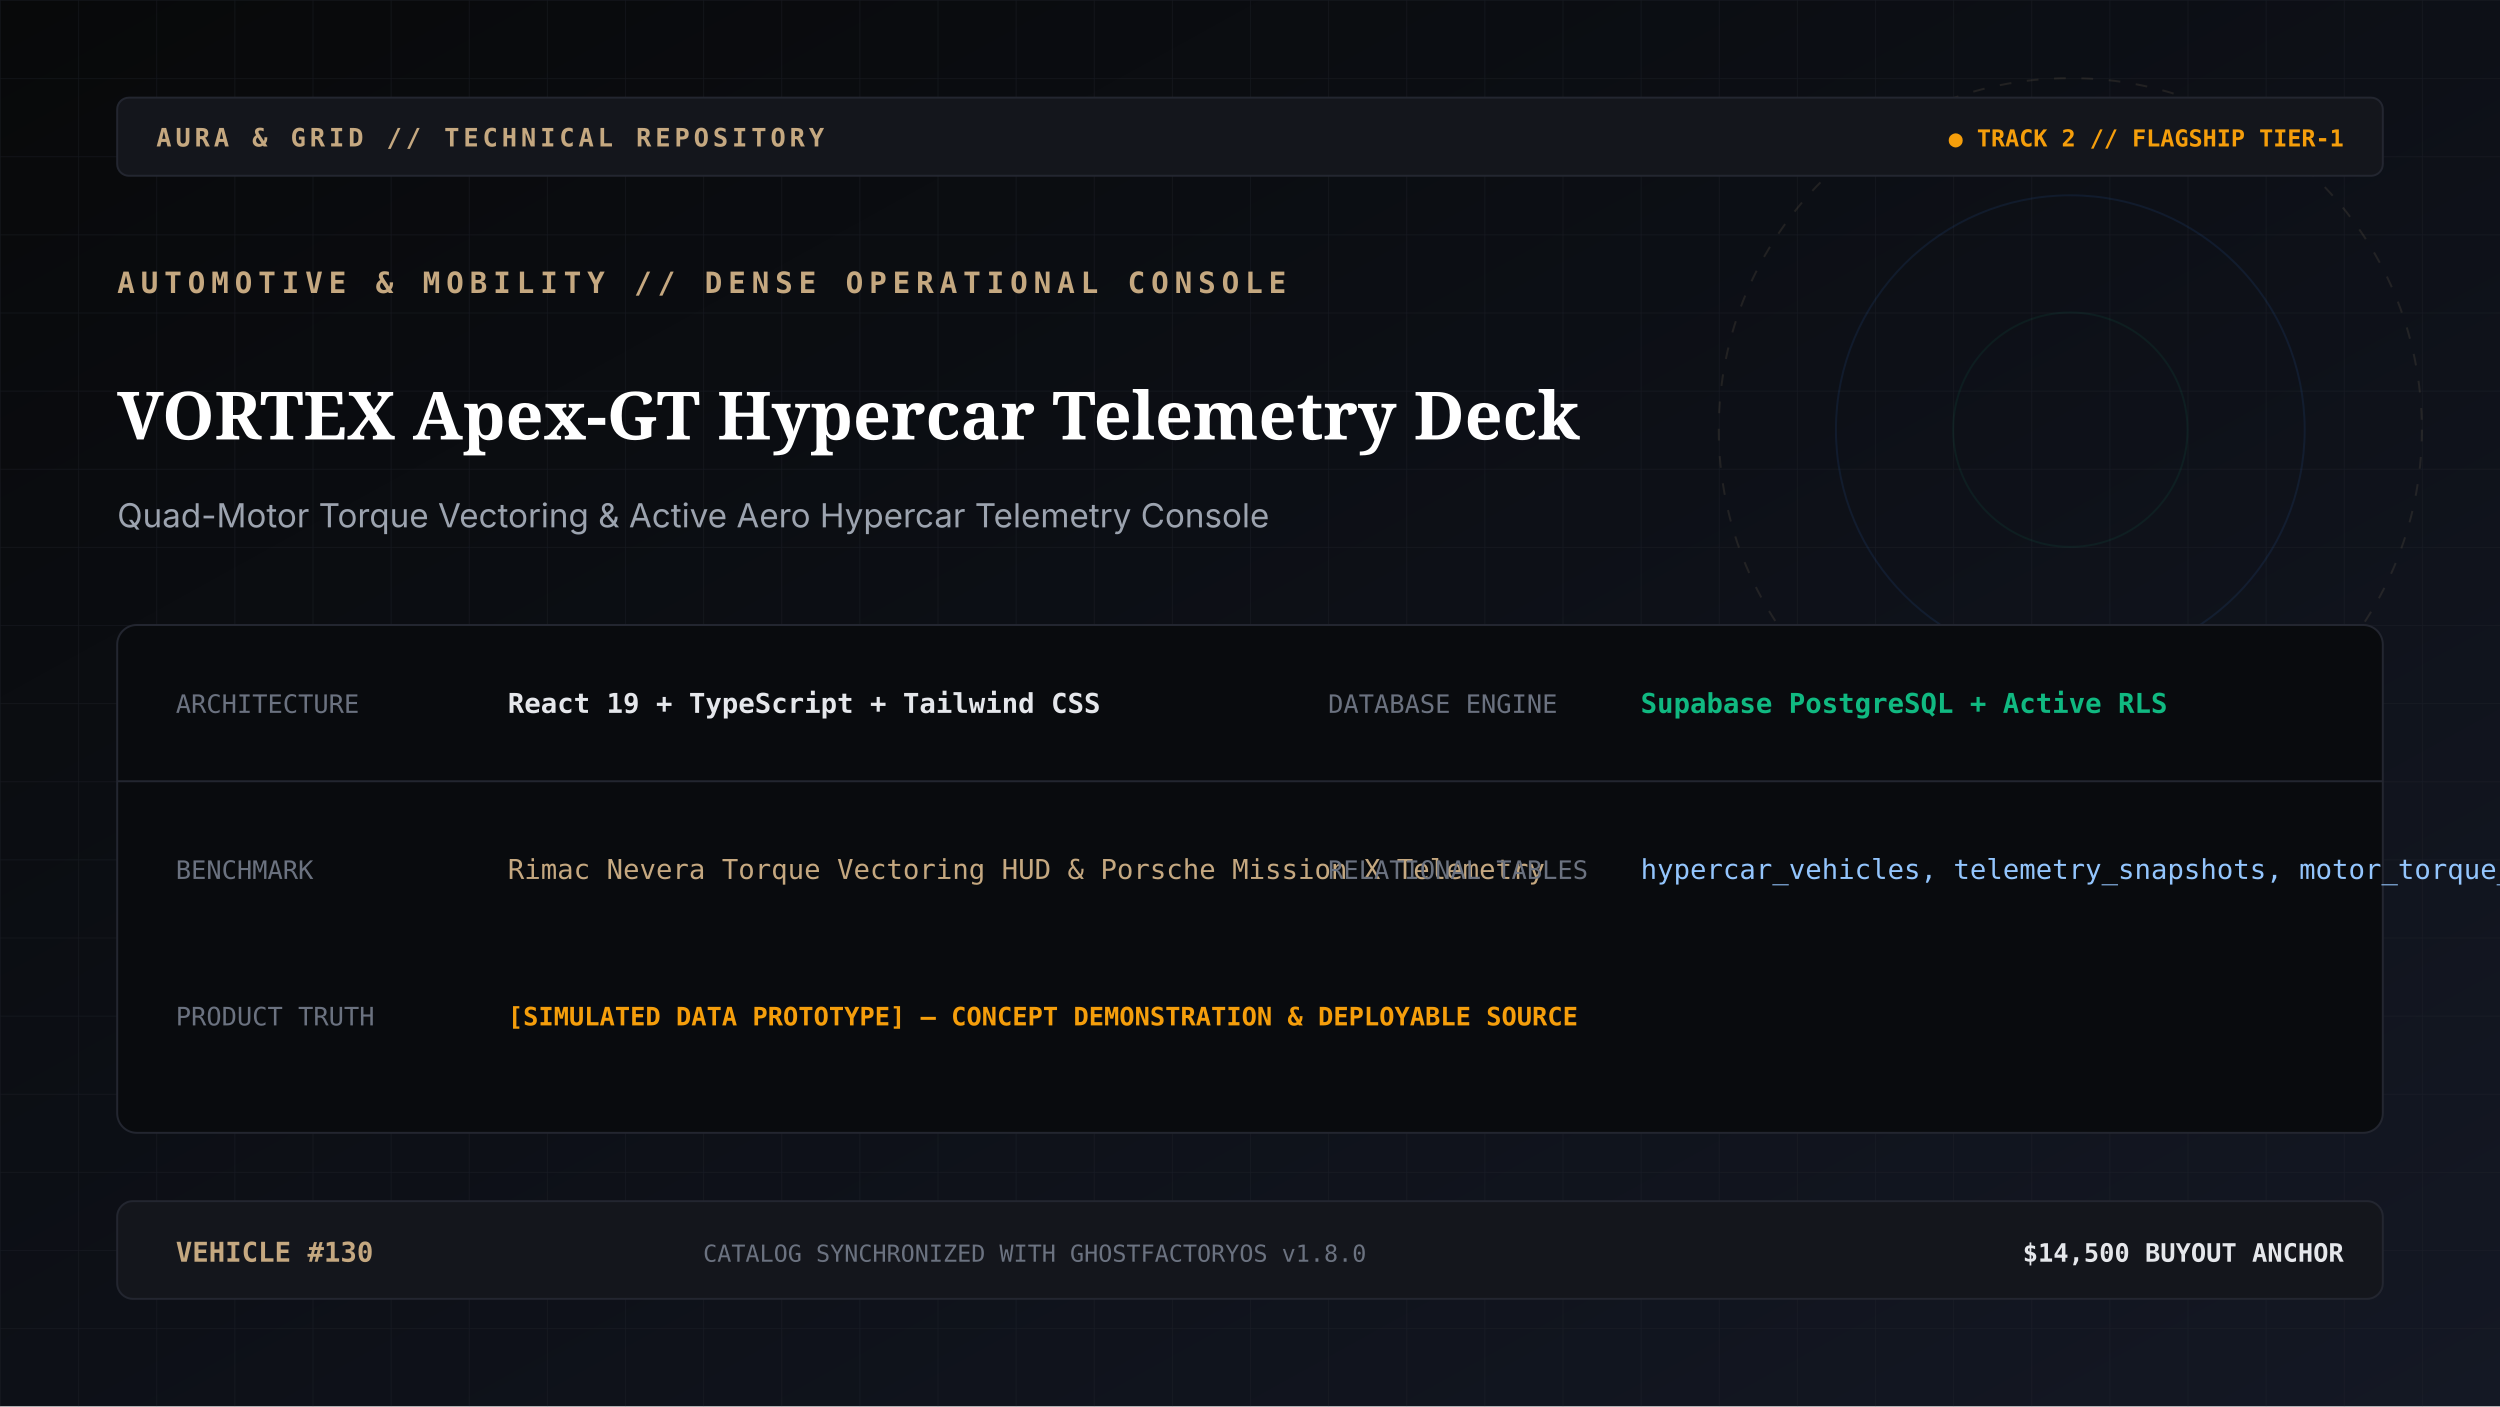
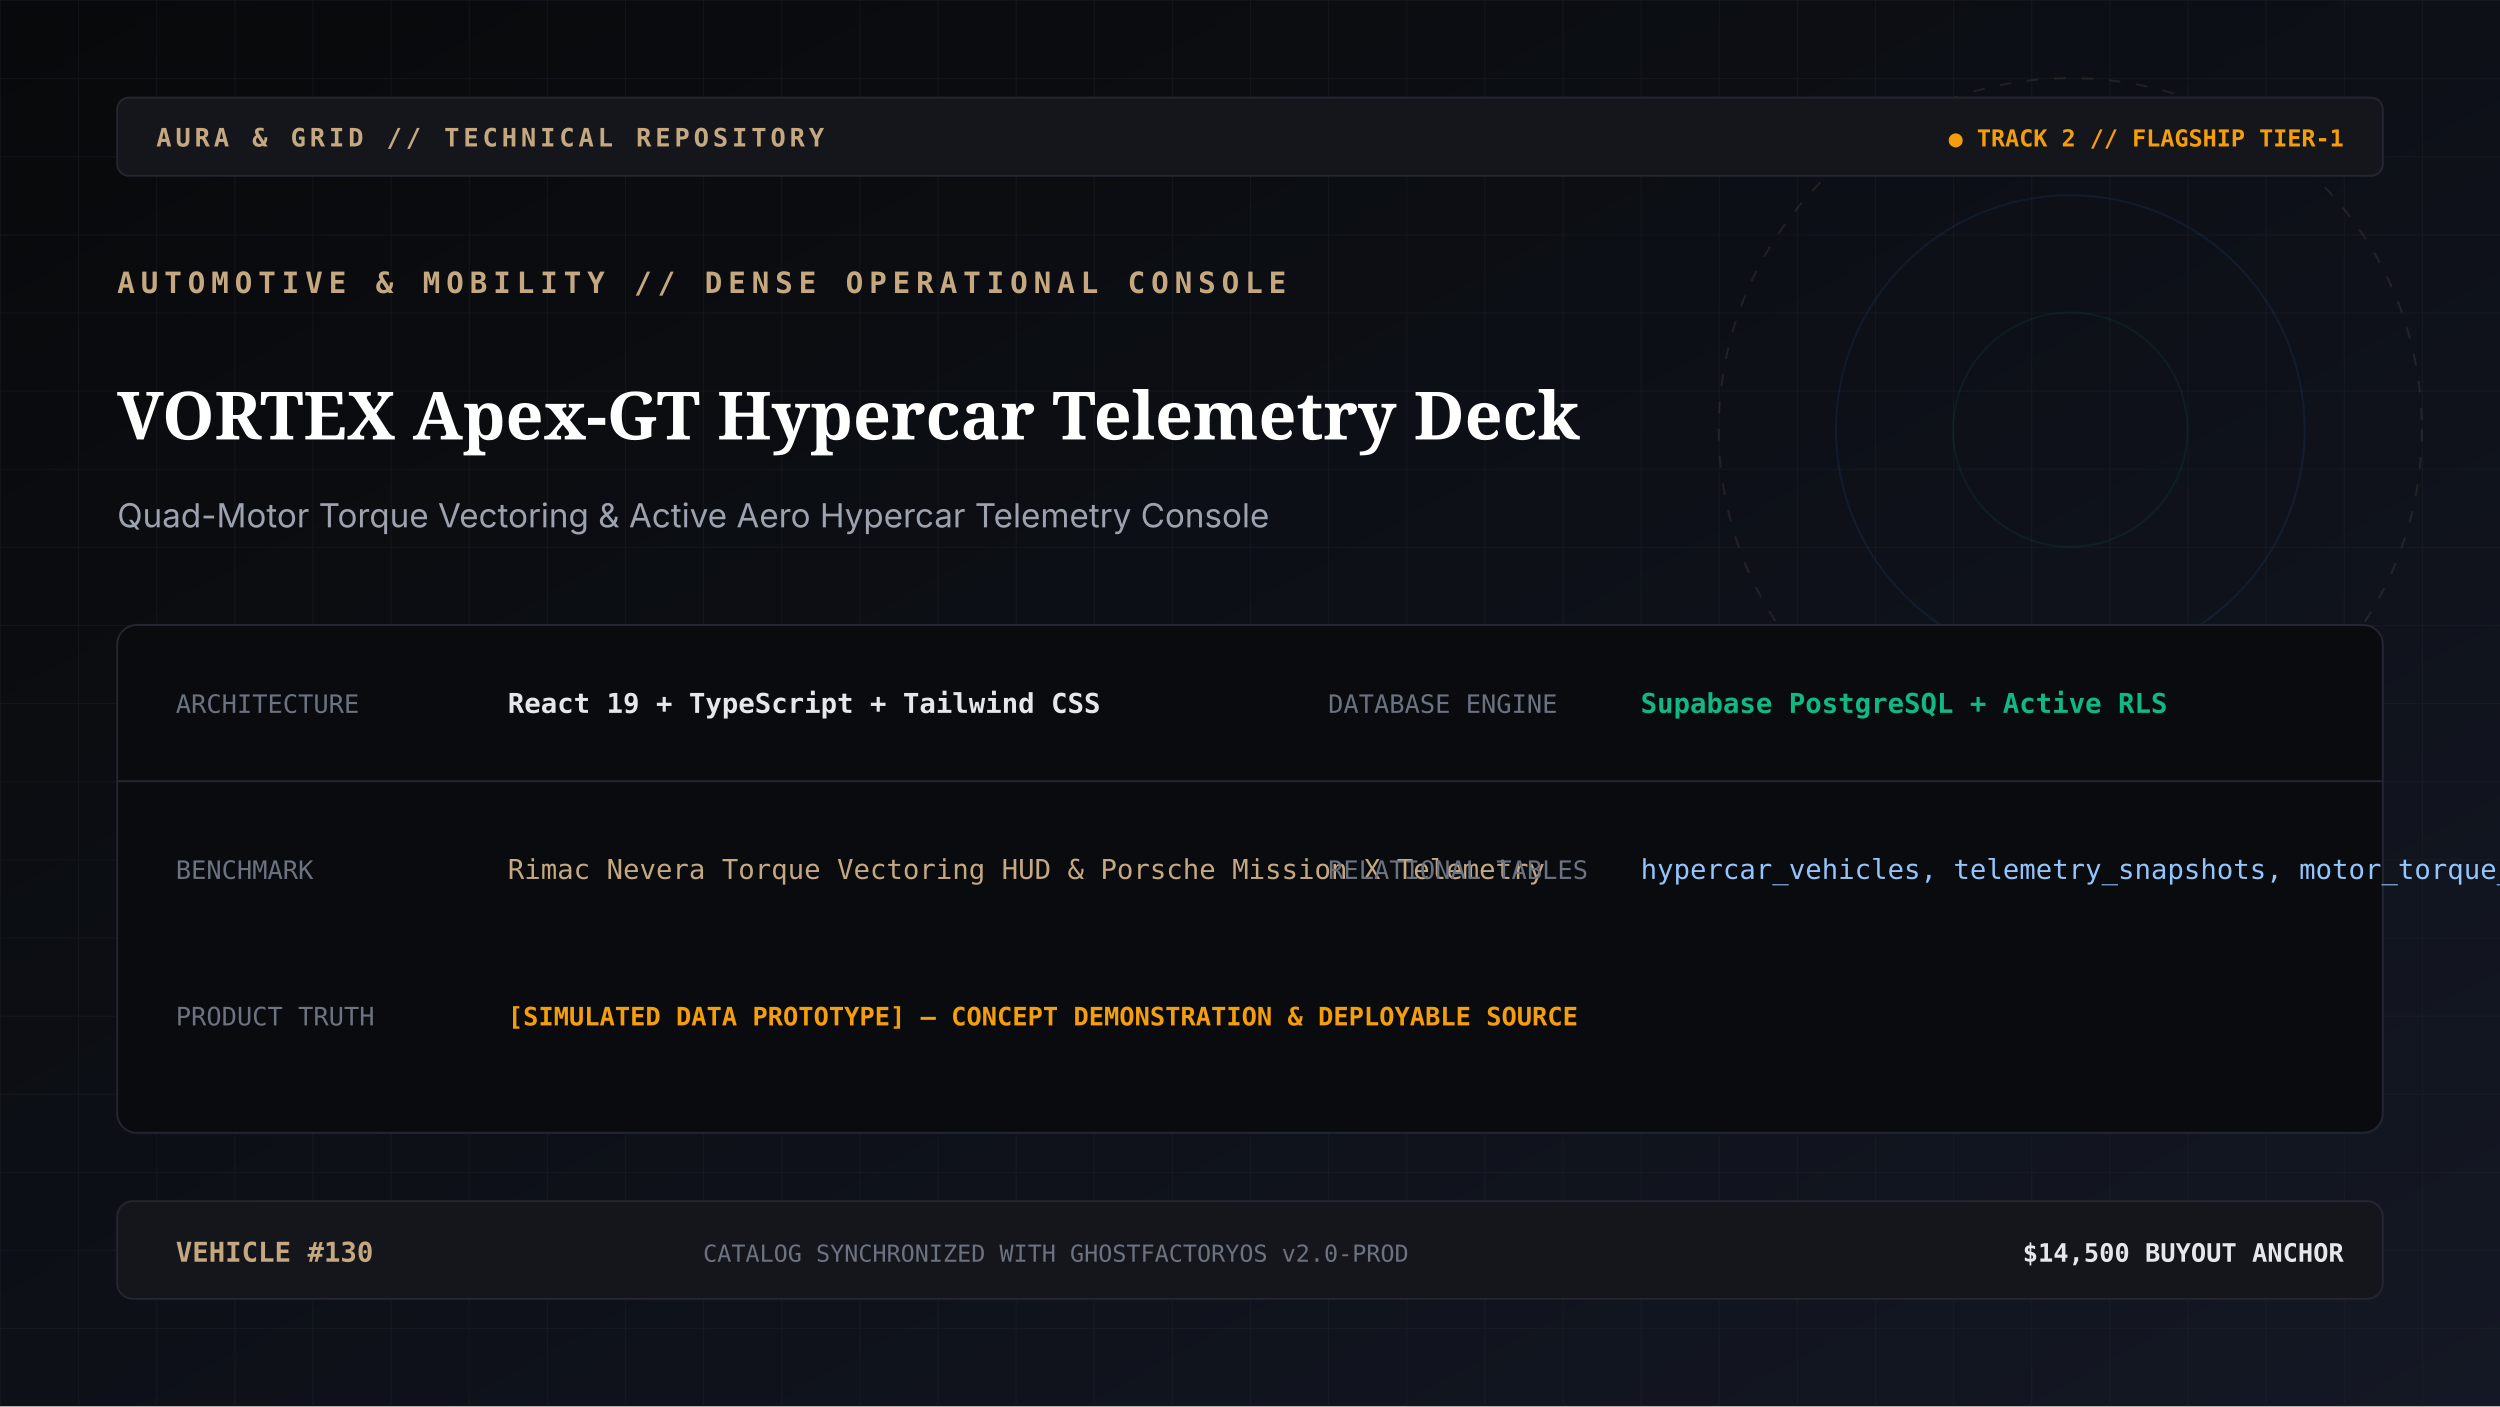
<svg xmlns="http://www.w3.org/2000/svg" width="1280" height="720" viewBox="0 0 1280 720">
  <defs>
    <linearGradient id="bg-130" x1="0%" y1="0%" x2="100%" y2="100%">
      <stop offset="0%" stop-color="#08090A" />
      <stop offset="50%" stop-color="#0D1017" />
      <stop offset="100%" stop-color="#141824" />
    </linearGradient>
    <pattern id="grid-130" width="40" height="40" patternUnits="userSpaceOnUse">
      <path d="M 40 0 L 0 0 0 40" fill="none" stroke="#232630" stroke-width="0.75" stroke-opacity="0.45" />
    </pattern>
  </defs>
  <rect width="1280" height="720" fill="url(#bg-130)" />
  <rect width="1280" height="720" fill="url(#grid-130)" />
  <circle cx="1060" cy="220" r="180" fill="none" stroke="#C5A880" stroke-width="1" stroke-opacity="0.12" stroke-dasharray="6 8" />
  <circle cx="1060" cy="220" r="120" fill="none" stroke="#3B82F6" stroke-width="1" stroke-opacity="0.1" />
  <circle cx="1060" cy="220" r="60" fill="none" stroke="#10B981" stroke-width="1" stroke-opacity="0.08" />
  <rect x="60" y="50" width="1160" height="40" fill="#14161C" rx="6" stroke="#232630" stroke-width="1" />
  <text x="80" y="75" fill="#C5A880" font-family="'JetBrains Mono', monospace" font-size="13" font-weight="600" letter-spacing="2">AURA &amp; GRID // TECHNICAL REPOSITORY</text>
  <text x="1200" y="75" text-anchor="end" fill="#F59E0B" font-family="'JetBrains Mono', monospace" font-size="12" font-weight="bold">● TRACK 2 // FLAGSHIP TIER-1</text>
  <text x="60" y="150" fill="#C5A880" font-family="'JetBrains Mono', monospace" font-size="15" font-weight="bold" letter-spacing="3">AUTOMOTIVE &amp; MOBILITY // DENSE OPERATIONAL CONSOLE</text>
  <text x="60" y="225" fill="#FFFFFF" font-family="'Playfair Display', Georgia, serif" font-size="34" font-weight="bold">VORTEX Apex-GT Hypercar Telemetry Deck</text>
  <text x="60" y="270" fill="#9CA3AF" font-family="'Inter', sans-serif" font-size="17">Quad-Motor Torque Vectoring &amp; Active Aero Hypercar Telemetry Console</text>
  <rect x="60" y="320" width="1160" height="260" fill="#090B0E" rx="10" stroke="#232630" stroke-width="1" />
  <line x1="60" y1="400" x2="1220" y2="400" stroke="#232630" stroke-width="1" />
  <text x="90" y="365" fill="#6B7280" font-family="'JetBrains Mono', monospace" font-size="13">ARCHITECTURE</text>
  <text x="260" y="365" fill="#E5E7EB" font-family="'JetBrains Mono', monospace" font-size="14" font-weight="bold">React 19 + TypeScript + Tailwind CSS</text>
  <text x="680" y="365" fill="#6B7280" font-family="'JetBrains Mono', monospace" font-size="13">DATABASE ENGINE</text>
  <text x="840" y="365" fill="#10B981" font-family="'JetBrains Mono', monospace" font-size="14" font-weight="bold">Supabase PostgreSQL + Active RLS</text>
  <text x="90" y="450" fill="#6B7280" font-family="'JetBrains Mono', monospace" font-size="13">BENCHMARK</text>
  <text x="260" y="450" fill="#C5A880" font-family="'JetBrains Mono', monospace" font-size="14">Rimac Nevera Torque Vectoring HUD &amp; Porsche Mission X Telemetry</text>
  <text x="680" y="450" fill="#6B7280" font-family="'JetBrains Mono', monospace" font-size="13">RELATIONAL TABLES</text>
  <text x="840" y="450" fill="#93C5FD" font-family="'JetBrains Mono', monospace" font-size="14">hypercar_vehicles, telemetry_snapshots, motor_torque_logs, lap_sector_records</text>
  <text x="90" y="525" fill="#6B7280" font-family="'JetBrains Mono', monospace" font-size="13">PRODUCT TRUTH</text>
  <text x="260" y="525" fill="#F59E0B" font-family="'JetBrains Mono', monospace" font-size="13" font-weight="600">[SIMULATED DATA PROTOTYPE] — CONCEPT DEMONSTRATION &amp; DEPLOYABLE SOURCE</text>
  <rect x="60" y="615" width="1160" height="50" fill="#14161C" rx="8" stroke="#232630" stroke-width="1" />
  <text x="90" y="646" fill="#C5A880" font-family="'JetBrains Mono', monospace" font-size="14" font-weight="bold">VEHICLE #130</text>
-   <text x="360" y="646" fill="#6B7280" font-family="'JetBrains Mono', monospace" font-size="12">CATALOG SYNCHRONIZED WITH GHOSTFACTORYOS v1.8.0</text>
+   <text x="360" y="646" fill="#6B7280" font-family="'JetBrains Mono', monospace" font-size="12">CATALOG SYNCHRONIZED WITH GHOSTFACTORYOS v2.0-PROD</text>
  <text x="1200" y="646" text-anchor="end" fill="#E5E7EB" font-family="'JetBrains Mono', monospace" font-size="13" font-weight="bold">$14,500 BUYOUT ANCHOR</text>
</svg>
